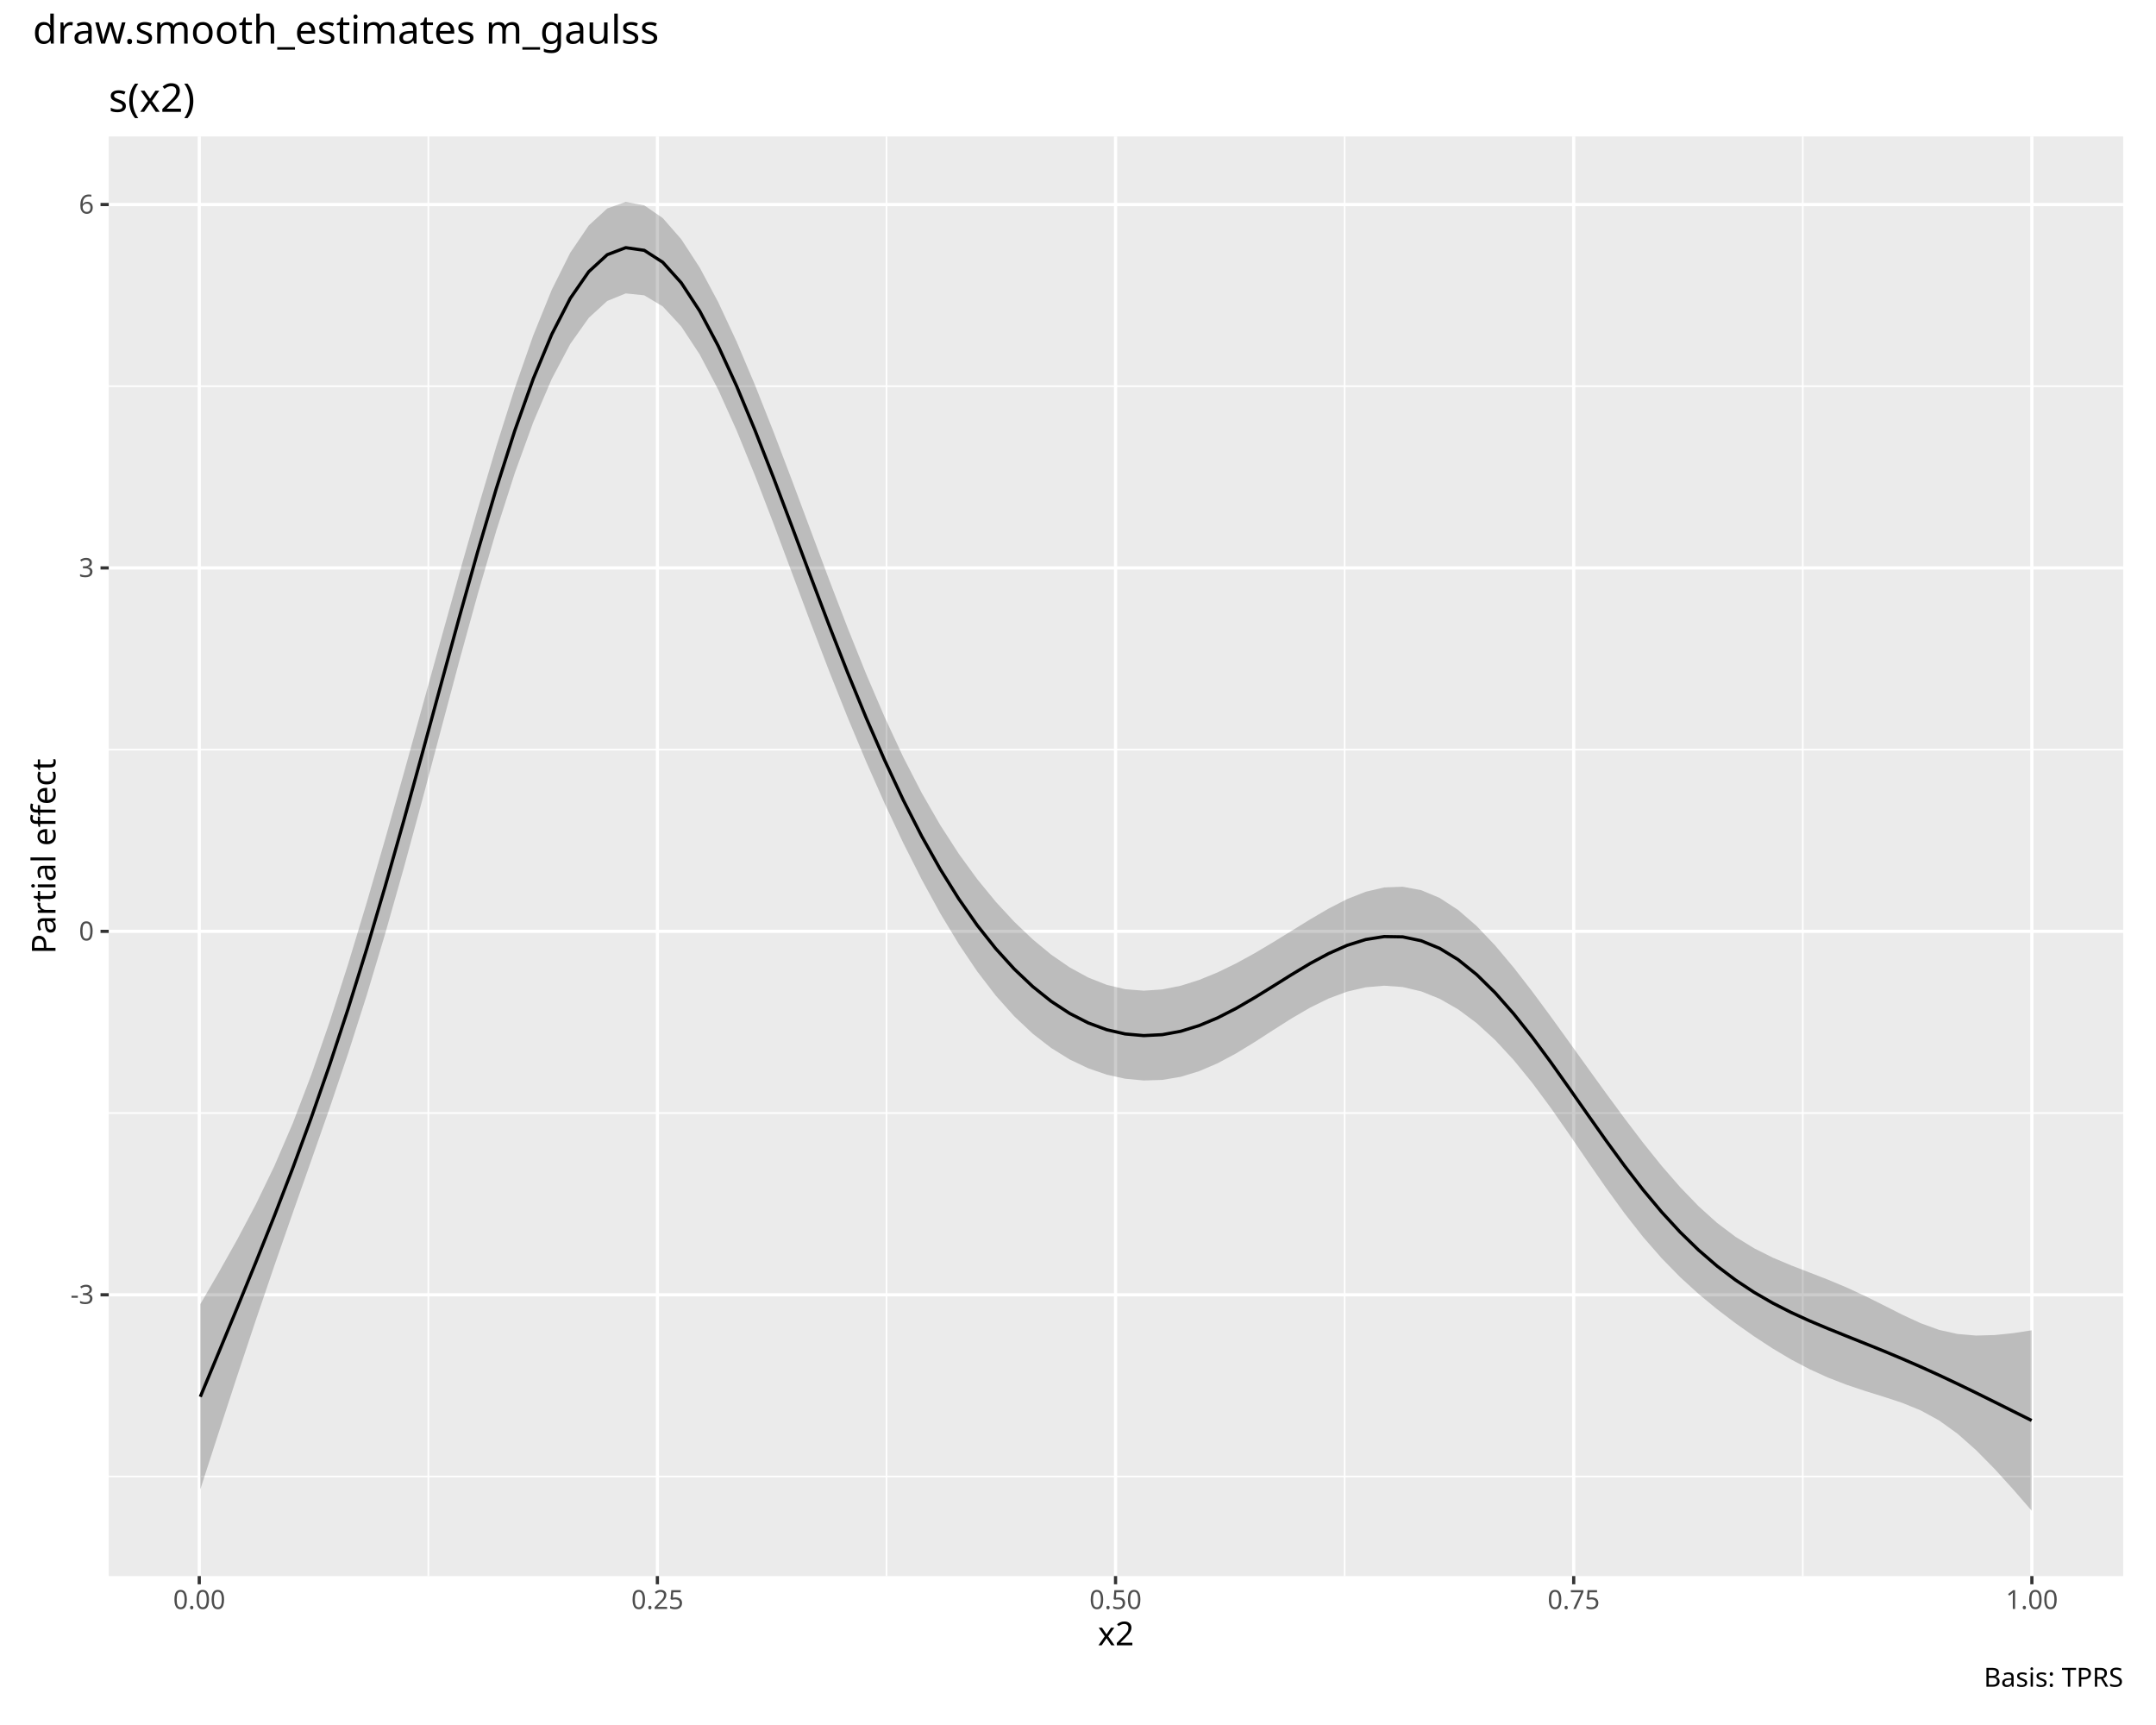
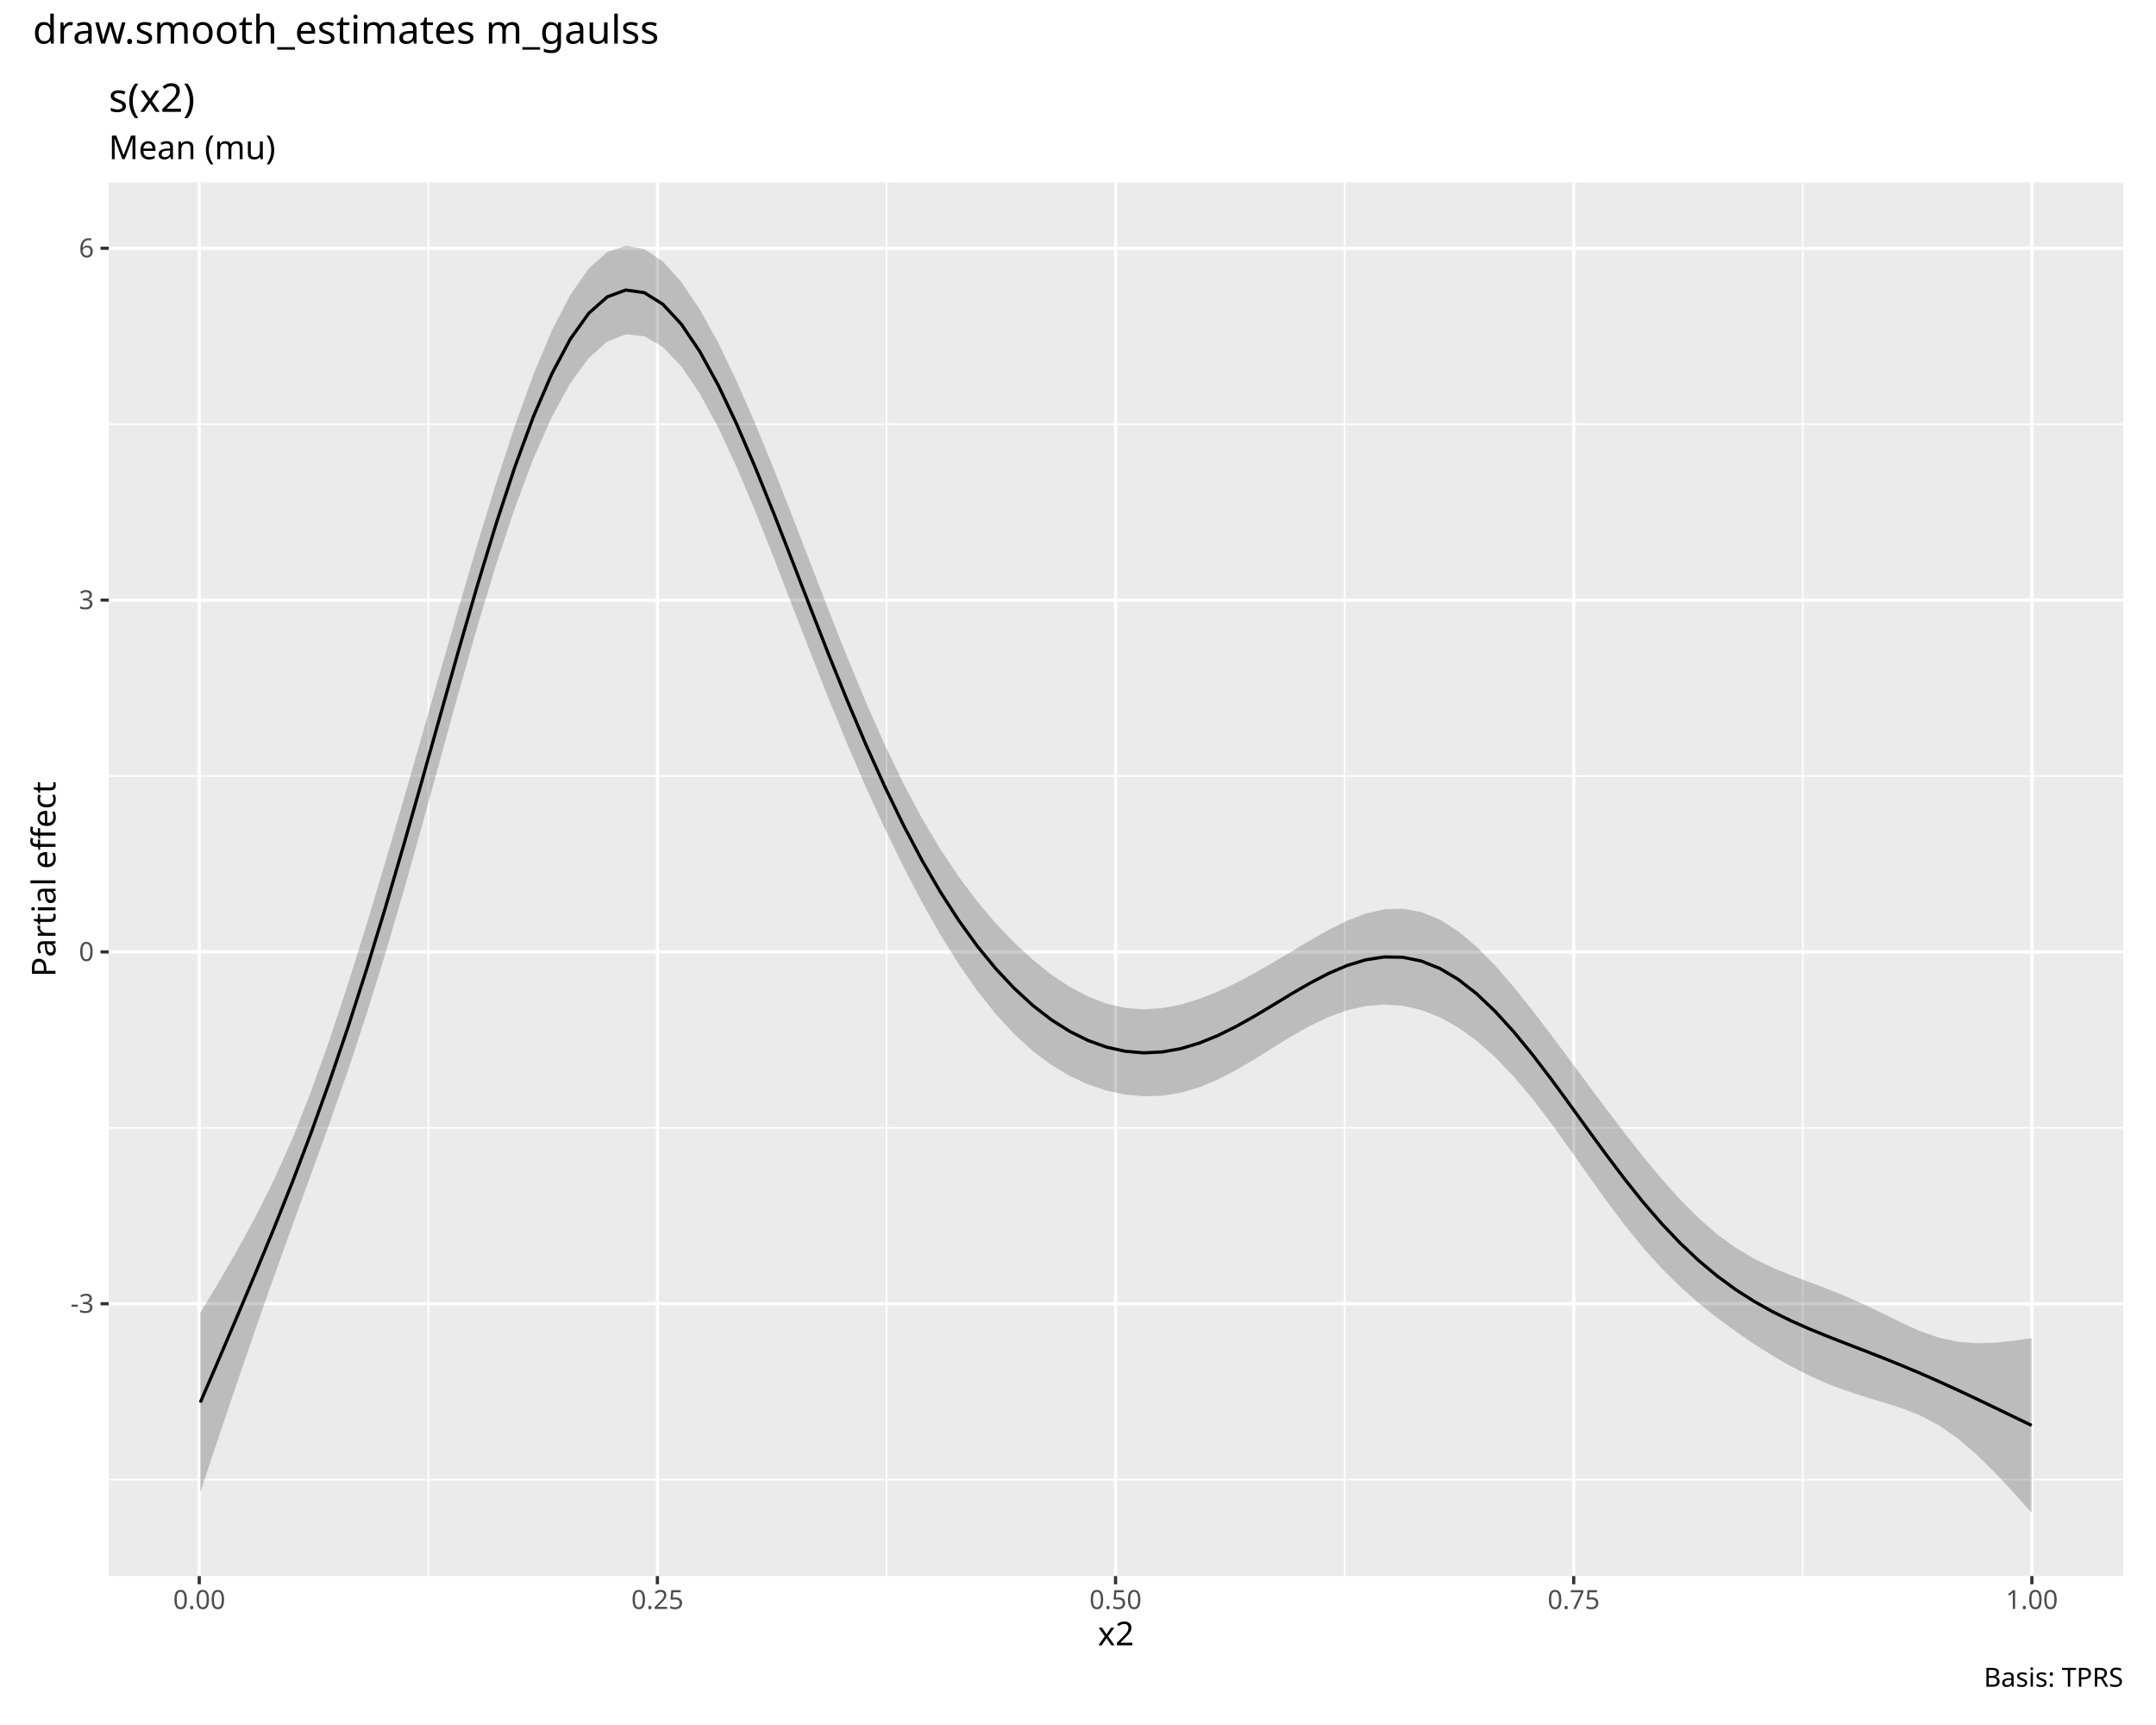
<svg xmlns="http://www.w3.org/2000/svg" class="svglite" data-engine-version="2.0" width="720.00pt" height="576.00pt" viewBox="0 0 720.00 576.00">
  <defs>
    <style type="text/css">
    .svglite line, .svglite polyline, .svglite polygon, .svglite path, .svglite rect, .svglite circle {
      fill: none;
      stroke: #000000;
      stroke-linecap: round;
      stroke-linejoin: round;
      stroke-miterlimit: 10.00;
    }
  </style>
  </defs>
  <rect width="100%" height="100%" style="stroke: none; fill: #FFFFFF;" />
  <defs>
    <clipPath id="cpMC4wMHw3MjAuMDB8MC4wMHw1NzYuMDA=">
      <rect x="0.00" y="0.00" width="720.00" height="576.00" />
    </clipPath>
  </defs>
  <g clip-path="url(#cpMC4wMHw3MjAuMDB8MC4wMHw1NzYuMDA=)">
    <rect x="0.00" y="0.00" width="720.00" height="576.00" style="stroke-width: 1.07; stroke: #FFFFFF; fill: #FFFFFF;" />
  </g>
  <defs>
-     <clipPath id="cpMzYuMzF8NzA5LjA0fDQ1LjU3fDUyNi4yNw==">
-       <rect x="36.31" y="45.57" width="672.73" height="480.70" />
+     <clipPath id="cpMzYuMzF8NzA5LjA0fDYwLjkwfDUyNi4yNw==">
+       <rect x="36.31" y="60.90" width="672.73" height="465.37" />
    </clipPath>
  </defs>
-   <g clip-path="url(#cpMzYuMzF8NzA5LjA0fDQ1LjU3fDUyNi4yNw==)">
+   <g clip-path="url(#cpMzYuMzF8NzA5LjA0fDYwLjkwfDUyNi4yNw==)">
</g>
  <g clip-path="url(#cpMC4wMHw3MjAuMDB8MC4wMHw1NzYuMDA=)">
</g>
  <defs>
    <clipPath id="cpNS40OHw3MTQuNTJ8MjIuNzh8NTcwLjUy">
      <rect x="5.48" y="22.78" width="709.04" height="547.74" />
    </clipPath>
  </defs>
  <g clip-path="url(#cpNS40OHw3MTQuNTJ8MjIuNzh8NTcwLjUy)">
    <rect x="5.48" y="22.78" width="709.04" height="547.74" style="stroke-width: 1.07; stroke: #FFFFFF; fill: #FFFFFF;" />
  </g>
  <g clip-path="url(#cpMC4wMHw3MjAuMDB8MC4wMHw1NzYuMDA=)">
</g>
-   <g clip-path="url(#cpMzYuMzF8NzA5LjA0fDQ1LjU3fDUyNi4yNw==)">
-     <rect x="36.31" y="45.57" width="672.73" height="480.70" style="stroke-width: 1.07; stroke: none; fill: #EBEBEB;" />
-     <polyline points="36.31,493.01 709.04,493.01 " style="stroke-width: 0.53; stroke: #FFFFFF; stroke-linecap: butt;" />
-     <polyline points="36.31,371.66 709.04,371.66 " style="stroke-width: 0.53; stroke: #FFFFFF; stroke-linecap: butt;" />
-     <polyline points="36.31,250.31 709.04,250.31 " style="stroke-width: 0.53; stroke: #FFFFFF; stroke-linecap: butt;" />
-     <polyline points="36.31,128.96 709.04,128.96 " style="stroke-width: 0.53; stroke: #FFFFFF; stroke-linecap: butt;" />
-     <polyline points="143.04,526.27 143.04,45.57 " style="stroke-width: 0.53; stroke: #FFFFFF; stroke-linecap: butt;" />
-     <polyline points="296.04,526.27 296.04,45.57 " style="stroke-width: 0.53; stroke: #FFFFFF; stroke-linecap: butt;" />
-     <polyline points="449.04,526.27 449.04,45.57 " style="stroke-width: 0.53; stroke: #FFFFFF; stroke-linecap: butt;" />
-     <polyline points="602.04,526.27 602.04,45.57 " style="stroke-width: 0.53; stroke: #FFFFFF; stroke-linecap: butt;" />
-     <polyline points="36.31,432.34 709.04,432.34 " style="stroke-width: 1.07; stroke: #FFFFFF; stroke-linecap: butt;" />
-     <polyline points="36.31,310.99 709.04,310.99 " style="stroke-width: 1.07; stroke: #FFFFFF; stroke-linecap: butt;" />
-     <polyline points="36.31,189.64 709.04,189.64 " style="stroke-width: 1.07; stroke: #FFFFFF; stroke-linecap: butt;" />
-     <polyline points="36.31,68.29 709.04,68.29 " style="stroke-width: 1.07; stroke: #FFFFFF; stroke-linecap: butt;" />
-     <polyline points="66.54,526.27 66.54,45.57 " style="stroke-width: 1.07; stroke: #FFFFFF; stroke-linecap: butt;" />
-     <polyline points="219.54,526.27 219.54,45.57 " style="stroke-width: 1.07; stroke: #FFFFFF; stroke-linecap: butt;" />
-     <polyline points="372.54,526.27 372.54,45.57 " style="stroke-width: 1.07; stroke: #FFFFFF; stroke-linecap: butt;" />
-     <polyline points="525.54,526.27 525.54,45.57 " style="stroke-width: 1.07; stroke: #FFFFFF; stroke-linecap: butt;" />
-     <polyline points="678.55,526.27 678.55,45.57 " style="stroke-width: 1.07; stroke: #FFFFFF; stroke-linecap: butt;" />
-     <polygon points="66.89,435.47 73.07,424.85 79.24,413.86 85.42,402.19 91.60,389.40 97.78,375.06 103.95,358.92 110.13,341.05 116.31,321.74 122.49,301.31 128.66,280.06 134.84,258.21 141.02,236.01 147.20,213.70 153.37,191.56 159.55,169.91 165.73,149.10 171.91,129.62 178.08,111.99 184.26,96.75 190.44,84.39 196.62,75.28 202.79,69.61 208.97,67.42 215.15,68.56 221.33,72.82 227.50,79.87 233.68,89.36 239.86,100.92 246.04,114.17 252.21,128.77 258.39,144.37 264.57,160.62 270.75,177.17 276.92,193.65 283.10,209.73 289.28,225.11 295.46,239.52 301.63,252.77 307.81,264.77 313.99,275.50 320.17,285.06 326.34,293.55 332.52,301.09 338.70,307.78 344.88,313.67 351.05,318.77 357.23,323.03 363.41,326.41 369.59,328.85 375.76,330.31 381.94,330.80 388.12,330.39 394.30,329.16 400.47,327.21 406.65,324.68 412.83,321.67 419.01,318.28 425.18,314.61 431.36,310.80 437.54,306.98 443.72,303.37 449.89,300.21 456.07,297.77 462.25,296.32 468.43,296.09 474.60,297.24 480.78,299.83 486.96,303.86 493.14,309.22 499.31,315.71 505.49,323.07 511.67,331.04 517.85,339.40 524.02,347.95 530.20,356.55 536.38,365.10 542.56,373.49 548.73,381.60 554.91,389.29 561.09,396.40 567.27,402.80 573.44,408.36 579.62,413.02 585.80,416.82 591.98,419.92 598.15,422.53 604.33,424.92 610.51,427.32 616.69,429.91 622.86,432.76 629.04,435.84 635.22,438.97 641.40,441.83 647.57,444.07 653.75,445.44 659.93,445.96 666.11,445.79 672.28,445.16 678.46,444.21 678.46,504.42 672.28,497.30 666.11,490.50 659.93,484.23 653.75,478.76 647.57,474.31 641.40,470.94 635.22,468.42 629.04,466.39 622.86,464.47 616.69,462.40 610.51,460.01 604.33,457.20 598.15,453.95 591.98,450.28 585.80,446.24 579.62,441.88 573.44,437.18 567.27,432.09 561.09,426.45 554.91,420.14 548.73,413.06 542.56,405.20 536.38,396.70 530.20,387.78 524.02,378.73 517.85,369.88 511.67,361.54 505.49,353.96 499.31,347.29 493.14,341.64 486.96,337.04 480.78,333.51 474.60,331.03 468.43,329.58 462.25,329.14 456.07,329.67 449.89,331.11 443.72,333.41 437.54,336.44 431.36,340.04 425.18,343.96 419.01,347.95 412.83,351.72 406.65,355.03 400.47,357.68 394.30,359.56 388.12,360.60 381.94,360.79 375.76,360.20 369.59,358.84 363.41,356.71 357.23,353.77 351.05,349.94 344.88,345.16 338.70,339.34 332.52,332.42 326.34,324.37 320.17,315.21 313.99,304.97 307.81,293.69 301.63,281.46 295.46,268.35 289.28,254.40 283.10,239.65 276.92,224.16 270.75,208.04 264.57,191.55 258.39,175.04 252.21,158.98 246.04,143.84 239.86,130.14 233.68,118.38 227.50,108.99 221.33,102.32 215.15,98.61 208.97,97.98 202.79,100.49 196.62,106.14 190.44,114.86 184.26,126.53 178.08,140.99 171.91,157.99 165.73,177.24 159.55,198.34 153.37,220.77 147.20,243.91 141.02,267.13 134.84,289.87 128.66,311.67 122.49,332.26 116.31,351.59 110.13,369.86 103.95,387.49 97.78,404.98 91.60,422.71 85.42,440.85 79.24,459.38 73.07,478.23 66.89,497.33 " style="stroke-width: 0.00; stroke: none; stroke-linecap: butt; fill: #000000; fill-opacity: 0.20;" />
-     <polyline points="66.89,435.47 73.07,424.85 79.24,413.86 85.42,402.19 91.60,389.40 97.78,375.06 103.95,358.92 110.13,341.05 116.31,321.74 122.49,301.31 128.66,280.06 134.84,258.21 141.02,236.01 147.20,213.70 153.37,191.56 159.55,169.91 165.73,149.10 171.91,129.62 178.08,111.99 184.26,96.75 190.44,84.39 196.62,75.28 202.79,69.61 208.97,67.42 215.15,68.56 221.33,72.82 227.50,79.87 233.68,89.36 239.86,100.92 246.04,114.17 252.21,128.77 258.39,144.37 264.57,160.62 270.75,177.17 276.92,193.65 283.10,209.73 289.28,225.11 295.46,239.52 301.63,252.77 307.81,264.77 313.99,275.50 320.17,285.06 326.34,293.55 332.52,301.09 338.70,307.78 344.88,313.67 351.05,318.77 357.23,323.03 363.41,326.41 369.59,328.85 375.76,330.31 381.94,330.80 388.12,330.39 394.30,329.16 400.47,327.21 406.65,324.68 412.83,321.67 419.01,318.28 425.18,314.61 431.36,310.80 437.54,306.98 443.72,303.37 449.89,300.21 456.07,297.77 462.25,296.32 468.43,296.09 474.60,297.24 480.78,299.83 486.96,303.86 493.14,309.22 499.31,315.71 505.49,323.07 511.67,331.04 517.85,339.40 524.02,347.95 530.20,356.55 536.38,365.10 542.56,373.49 548.73,381.60 554.91,389.29 561.09,396.40 567.27,402.80 573.44,408.36 579.62,413.02 585.80,416.82 591.98,419.92 598.15,422.53 604.33,424.92 610.51,427.32 616.69,429.91 622.86,432.76 629.04,435.84 635.22,438.97 641.40,441.83 647.57,444.07 653.75,445.44 659.93,445.96 666.11,445.79 672.28,445.16 678.46,444.21 " style="stroke-width: 1.07; stroke: none; stroke-linecap: butt;" />
-     <polyline points="678.46,504.42 672.28,497.30 666.11,490.50 659.93,484.23 653.75,478.76 647.57,474.31 641.40,470.94 635.22,468.42 629.04,466.39 622.86,464.47 616.69,462.40 610.51,460.01 604.33,457.20 598.15,453.95 591.98,450.28 585.80,446.24 579.62,441.88 573.44,437.18 567.27,432.09 561.09,426.45 554.91,420.14 548.73,413.06 542.56,405.20 536.38,396.70 530.20,387.78 524.02,378.73 517.85,369.88 511.67,361.54 505.49,353.96 499.31,347.29 493.14,341.64 486.96,337.04 480.78,333.51 474.60,331.03 468.43,329.58 462.25,329.14 456.07,329.67 449.89,331.11 443.72,333.41 437.54,336.44 431.36,340.04 425.18,343.96 419.01,347.95 412.83,351.72 406.65,355.03 400.47,357.68 394.30,359.56 388.12,360.60 381.94,360.79 375.76,360.20 369.59,358.84 363.41,356.71 357.23,353.77 351.05,349.94 344.88,345.16 338.70,339.34 332.52,332.42 326.34,324.37 320.17,315.21 313.99,304.97 307.81,293.69 301.63,281.46 295.46,268.35 289.28,254.40 283.10,239.65 276.92,224.16 270.75,208.04 264.57,191.55 258.39,175.04 252.21,158.98 246.04,143.84 239.86,130.14 233.68,118.38 227.50,108.99 221.33,102.32 215.15,98.61 208.97,97.98 202.79,100.49 196.62,106.14 190.44,114.86 184.26,126.53 178.08,140.99 171.91,157.99 165.73,177.24 159.55,198.34 153.37,220.77 147.20,243.91 141.02,267.13 134.84,289.87 128.66,311.67 122.49,332.26 116.31,351.59 110.13,369.86 103.95,387.49 97.78,404.98 91.60,422.71 85.42,440.85 79.24,459.38 73.07,478.23 66.89,497.33 " style="stroke-width: 1.07; stroke: none; stroke-linecap: butt;" />
-     <polyline points="66.89,466.40 73.07,451.54 79.24,436.62 85.42,421.52 91.60,406.06 97.78,390.02 103.95,373.21 110.13,355.45 116.31,336.66 122.49,316.79 128.66,295.86 134.84,274.04 141.02,251.57 147.20,228.80 153.37,206.17 159.55,184.12 165.73,163.17 171.91,143.80 178.08,126.49 184.26,111.64 190.44,99.63 196.62,90.71 202.79,85.05 208.97,82.70 215.15,83.59 221.33,87.57 227.50,94.43 233.68,103.87 239.86,115.53 246.04,129.01 252.21,143.88 258.39,159.71 264.57,176.08 270.75,192.60 276.92,208.90 283.10,224.69 289.28,239.75 295.46,253.93 301.63,267.12 307.81,279.23 313.99,290.23 320.17,300.13 326.34,308.96 332.52,316.75 338.70,323.56 344.88,329.42 351.05,334.36 357.23,338.40 363.41,341.56 369.59,343.84 375.76,345.25 381.94,345.80 388.12,345.49 394.30,344.36 400.47,342.45 406.65,339.86 412.83,336.70 419.01,333.11 425.18,329.29 431.36,325.42 437.54,321.71 443.72,318.39 449.89,315.66 456.07,313.72 462.25,312.73 468.43,312.83 474.60,314.13 480.78,316.67 486.96,320.45 493.14,325.43 499.31,331.50 505.49,338.51 511.67,346.29 517.85,354.64 524.02,363.34 530.20,372.16 536.38,380.90 542.56,389.35 548.73,397.33 554.91,404.71 561.09,411.43 567.27,417.44 573.44,422.77 579.62,427.45 585.80,431.53 591.98,435.10 598.15,438.24 604.33,441.06 610.51,443.66 616.69,446.15 622.86,448.62 629.04,451.11 635.22,453.70 641.40,456.39 647.57,459.19 653.75,462.10 659.93,465.09 666.11,468.15 672.28,471.23 678.46,474.32 " style="stroke-width: 1.07; stroke-linecap: butt;" />
+   <g clip-path="url(#cpMzYuMzF8NzA5LjA0fDYwLjkwfDUyNi4yNw==)">
+     <rect x="36.31" y="60.90" width="672.73" height="465.37" style="stroke-width: 1.07; stroke: none; fill: #EBEBEB;" />
+     <polyline points="36.31,494.07 709.04,494.07 " style="stroke-width: 0.53; stroke: #FFFFFF; stroke-linecap: butt;" />
+     <polyline points="36.31,376.60 709.04,376.60 " style="stroke-width: 0.53; stroke: #FFFFFF; stroke-linecap: butt;" />
+     <polyline points="36.31,259.12 709.04,259.12 " style="stroke-width: 0.53; stroke: #FFFFFF; stroke-linecap: butt;" />
+     <polyline points="36.31,141.64 709.04,141.64 " style="stroke-width: 0.53; stroke: #FFFFFF; stroke-linecap: butt;" />
+     <polyline points="143.04,526.27 143.04,60.90 " style="stroke-width: 0.53; stroke: #FFFFFF; stroke-linecap: butt;" />
+     <polyline points="296.04,526.27 296.04,60.90 " style="stroke-width: 0.53; stroke: #FFFFFF; stroke-linecap: butt;" />
+     <polyline points="449.04,526.27 449.04,60.90 " style="stroke-width: 0.53; stroke: #FFFFFF; stroke-linecap: butt;" />
+     <polyline points="602.04,526.27 602.04,60.90 " style="stroke-width: 0.53; stroke: #FFFFFF; stroke-linecap: butt;" />
+     <polyline points="36.31,435.34 709.04,435.34 " style="stroke-width: 1.07; stroke: #FFFFFF; stroke-linecap: butt;" />
+     <polyline points="36.31,317.86 709.04,317.86 " style="stroke-width: 1.07; stroke: #FFFFFF; stroke-linecap: butt;" />
+     <polyline points="36.31,200.38 709.04,200.38 " style="stroke-width: 1.07; stroke: #FFFFFF; stroke-linecap: butt;" />
+     <polyline points="36.31,82.90 709.04,82.90 " style="stroke-width: 1.07; stroke: #FFFFFF; stroke-linecap: butt;" />
+     <polyline points="66.54,526.27 66.54,60.90 " style="stroke-width: 1.07; stroke: #FFFFFF; stroke-linecap: butt;" />
+     <polyline points="219.54,526.27 219.54,60.90 " style="stroke-width: 1.07; stroke: #FFFFFF; stroke-linecap: butt;" />
+     <polyline points="372.54,526.27 372.54,60.90 " style="stroke-width: 1.07; stroke: #FFFFFF; stroke-linecap: butt;" />
+     <polyline points="525.54,526.27 525.54,60.90 " style="stroke-width: 1.07; stroke: #FFFFFF; stroke-linecap: butt;" />
+     <polyline points="678.55,526.27 678.55,60.90 " style="stroke-width: 1.07; stroke: #FFFFFF; stroke-linecap: butt;" />
+     <polygon points="66.89,438.37 73.07,428.09 79.24,417.45 85.42,406.15 91.60,393.77 97.78,379.89 103.95,364.26 110.13,346.96 116.31,328.26 122.49,308.49 128.66,287.91 134.84,266.76 141.02,245.27 147.20,223.67 153.37,202.24 159.55,181.27 165.73,161.13 171.91,142.27 178.08,125.20 184.26,110.45 190.44,98.49 196.62,89.67 202.79,84.18 208.97,82.05 215.15,83.16 221.33,87.29 227.50,94.11 233.68,103.30 239.86,114.48 246.04,127.32 252.21,141.45 258.39,156.55 264.57,172.28 270.75,188.30 276.92,204.26 283.10,219.83 289.28,234.71 295.46,248.66 301.63,261.49 307.81,273.11 313.99,283.50 320.17,292.75 326.34,300.97 332.52,308.27 338.70,314.75 344.88,320.45 351.05,325.39 357.23,329.52 363.41,332.79 369.59,335.15 375.76,336.56 381.94,337.04 388.12,336.64 394.30,335.44 400.47,333.56 406.65,331.11 412.83,328.19 419.01,324.91 425.18,321.36 431.36,317.67 437.54,313.98 443.72,310.48 449.89,307.42 456.07,305.06 462.25,303.66 468.43,303.43 474.60,304.54 480.78,307.05 486.96,310.96 493.14,316.15 499.31,322.42 505.49,329.55 511.67,337.27 517.85,345.36 524.02,353.64 530.20,361.97 536.38,370.25 542.56,378.37 548.73,386.21 554.91,393.66 561.09,400.55 567.27,406.74 573.44,412.13 579.62,416.64 585.80,420.32 591.98,423.31 598.15,425.84 604.33,428.15 610.51,430.48 616.69,432.98 622.86,435.74 629.04,438.72 635.22,441.76 641.40,444.53 647.57,446.69 653.75,448.02 659.93,448.52 666.11,448.36 672.28,447.74 678.46,446.83 678.46,505.12 672.28,498.22 666.11,491.64 659.93,485.57 653.75,480.27 647.57,475.97 641.40,472.70 635.22,470.27 629.04,468.30 622.86,466.44 616.69,464.44 610.51,462.12 604.33,459.40 598.15,456.26 591.98,452.70 585.80,448.79 579.62,444.57 573.44,440.02 567.27,435.09 561.09,429.64 554.91,423.53 548.73,416.67 542.56,409.07 536.38,400.83 530.20,392.19 524.02,383.43 517.85,374.87 511.67,366.79 505.49,359.45 499.31,353.00 493.14,347.53 486.96,343.08 480.78,339.65 474.60,337.25 468.43,335.85 462.25,335.43 456.07,335.94 449.89,337.34 443.72,339.56 437.54,342.50 431.36,345.98 425.18,349.78 419.01,353.64 412.83,357.29 406.65,360.49 400.47,363.06 394.30,364.88 388.12,365.88 381.94,366.07 375.76,365.49 369.59,364.18 363.41,362.11 357.23,359.27 351.05,355.57 344.88,350.94 338.70,345.30 332.52,338.60 326.34,330.81 320.17,321.94 313.99,312.02 307.81,301.11 301.63,289.27 295.46,276.57 289.28,263.07 283.10,248.80 276.92,233.80 270.75,218.19 264.57,202.22 258.39,186.25 252.21,170.69 246.04,156.04 239.86,142.78 233.68,131.39 227.50,122.30 221.33,115.85 215.15,112.25 208.97,111.64 202.79,114.07 196.62,119.54 190.44,127.98 184.26,139.28 178.08,153.28 171.91,169.74 165.73,188.38 159.55,208.80 153.37,230.51 147.20,252.91 141.02,275.40 134.84,297.41 128.66,318.52 122.49,338.44 116.31,357.16 110.13,374.85 103.95,391.92 97.78,408.85 91.60,426.02 85.42,443.58 79.24,461.52 73.07,479.76 66.89,498.26 " style="stroke-width: 0.00; stroke: none; stroke-linecap: butt; fill: #000000; fill-opacity: 0.20;" />
+     <polyline points="66.89,438.37 73.07,428.09 79.24,417.45 85.42,406.15 91.60,393.77 97.78,379.89 103.95,364.26 110.13,346.96 116.31,328.26 122.49,308.49 128.66,287.91 134.84,266.76 141.02,245.27 147.20,223.67 153.37,202.24 159.55,181.27 165.73,161.13 171.91,142.27 178.08,125.20 184.26,110.45 190.44,98.49 196.62,89.67 202.79,84.18 208.97,82.05 215.15,83.16 221.33,87.29 227.50,94.11 233.68,103.30 239.86,114.48 246.04,127.32 252.21,141.45 258.39,156.55 264.57,172.28 270.75,188.30 276.92,204.26 283.10,219.83 289.28,234.71 295.46,248.66 301.63,261.49 307.81,273.11 313.99,283.50 320.17,292.75 326.34,300.97 332.52,308.27 338.70,314.75 344.88,320.45 351.05,325.39 357.23,329.52 363.41,332.79 369.59,335.15 375.76,336.56 381.94,337.04 388.12,336.64 394.30,335.44 400.47,333.56 406.65,331.11 412.83,328.19 419.01,324.91 425.18,321.36 431.36,317.67 437.54,313.98 443.72,310.48 449.89,307.42 456.07,305.06 462.25,303.66 468.43,303.43 474.60,304.54 480.78,307.05 486.96,310.96 493.14,316.15 499.31,322.42 505.49,329.55 511.67,337.27 517.85,345.36 524.02,353.64 530.20,361.97 536.38,370.25 542.56,378.37 548.73,386.21 554.91,393.66 561.09,400.55 567.27,406.74 573.44,412.13 579.62,416.64 585.80,420.32 591.98,423.31 598.15,425.84 604.33,428.15 610.51,430.48 616.69,432.98 622.86,435.74 629.04,438.72 635.22,441.76 641.40,444.53 647.57,446.69 653.75,448.02 659.93,448.52 666.11,448.36 672.28,447.74 678.46,446.83 " style="stroke-width: 1.07; stroke: none; stroke-linecap: butt;" />
+     <polyline points="678.46,505.12 672.28,498.22 666.11,491.64 659.93,485.57 653.75,480.27 647.57,475.97 641.40,472.70 635.22,470.27 629.04,468.30 622.86,466.44 616.69,464.44 610.51,462.12 604.33,459.40 598.15,456.26 591.98,452.70 585.80,448.79 579.62,444.57 573.44,440.02 567.27,435.09 561.09,429.64 554.91,423.53 548.73,416.67 542.56,409.07 536.38,400.83 530.20,392.19 524.02,383.43 517.85,374.87 511.67,366.79 505.49,359.45 499.31,353.00 493.14,347.53 486.96,343.08 480.78,339.65 474.60,337.25 468.43,335.85 462.25,335.43 456.07,335.94 449.89,337.34 443.72,339.56 437.54,342.50 431.36,345.98 425.18,349.78 419.01,353.64 412.83,357.29 406.65,360.49 400.47,363.06 394.30,364.88 388.12,365.88 381.94,366.07 375.76,365.49 369.59,364.18 363.41,362.11 357.23,359.27 351.05,355.57 344.88,350.94 338.70,345.30 332.52,338.60 326.34,330.81 320.17,321.94 313.99,312.02 307.81,301.11 301.63,289.27 295.46,276.57 289.28,263.07 283.10,248.80 276.92,233.80 270.75,218.19 264.57,202.22 258.39,186.25 252.21,170.69 246.04,156.04 239.86,142.78 233.68,131.39 227.50,122.30 221.33,115.85 215.15,112.25 208.97,111.64 202.79,114.07 196.62,119.54 190.44,127.98 184.26,139.28 178.08,153.28 171.91,169.74 165.73,188.38 159.55,208.80 153.37,230.51 147.20,252.91 141.02,275.40 134.84,297.41 128.66,318.52 122.49,338.44 116.31,357.16 110.13,374.85 103.95,391.92 97.78,408.85 91.60,426.02 85.42,443.58 79.24,461.52 73.07,479.76 66.89,498.26 " style="stroke-width: 1.07; stroke: none; stroke-linecap: butt;" />
+     <polyline points="66.89,468.31 73.07,453.93 79.24,439.48 85.42,424.86 91.60,409.89 97.78,394.37 103.95,378.09 110.13,360.90 116.31,342.71 122.49,323.47 128.66,303.21 134.84,282.09 141.02,260.33 147.20,238.29 153.37,216.38 159.55,195.04 165.73,174.75 171.91,156.00 178.08,139.24 184.26,124.87 190.44,113.24 196.62,104.60 202.79,99.13 208.97,96.85 215.15,97.71 221.33,101.57 227.50,108.21 233.68,117.35 239.86,128.63 246.04,141.68 252.21,156.07 258.39,171.40 264.57,187.25 270.75,203.25 276.92,219.03 283.10,234.31 289.28,248.89 295.46,262.62 301.63,275.38 307.81,287.11 313.99,297.76 320.17,307.35 326.34,315.89 332.52,323.44 338.70,330.02 344.88,335.70 351.05,340.48 357.23,344.39 363.41,347.45 369.59,349.66 375.76,351.03 381.94,351.56 388.12,351.26 394.30,350.16 400.47,348.31 406.65,345.80 412.83,342.74 419.01,339.28 425.18,335.57 431.36,331.82 437.54,328.24 443.72,325.02 449.89,322.38 456.07,320.50 462.25,319.54 468.43,319.64 474.60,320.90 480.78,323.35 486.96,327.02 493.14,331.84 499.31,337.71 505.49,344.50 511.67,352.03 517.85,360.11 524.02,368.53 530.20,377.08 536.38,385.54 542.56,393.72 548.73,401.44 554.91,408.59 561.09,415.09 567.27,420.92 573.44,426.07 579.62,430.60 585.80,434.55 591.98,438.01 598.15,441.05 604.33,443.78 610.51,446.30 616.69,448.71 622.86,451.09 629.04,453.51 635.22,456.01 641.40,458.61 647.57,461.33 653.75,464.15 659.93,467.04 666.11,470.00 672.28,472.98 678.46,475.97 " style="stroke-width: 1.07; stroke-linecap: butt;" />
  </g>
  <g clip-path="url(#cpMC4wMHw3MjAuMDB8MC4wMHw1NzYuMDA=)">
-     <text x="31.38" y="435.37" text-anchor="end" style="font-size: 8.80px; fill: #4D4D4D; font-family: sans;" textLength="7.82px" lengthAdjust="spacingAndGlyphs">-3</text>
-     <text x="31.38" y="314.02" text-anchor="end" style="font-size: 8.80px; fill: #4D4D4D; font-family: sans;" textLength="4.89px" lengthAdjust="spacingAndGlyphs">0</text>
-     <text x="31.38" y="192.67" text-anchor="end" style="font-size: 8.80px; fill: #4D4D4D; font-family: sans;" textLength="4.89px" lengthAdjust="spacingAndGlyphs">3</text>
-     <text x="31.38" y="71.32" text-anchor="end" style="font-size: 8.80px; fill: #4D4D4D; font-family: sans;" textLength="4.89px" lengthAdjust="spacingAndGlyphs">6</text>
-     <polyline points="33.57,432.34 36.31,432.34 " style="stroke-width: 1.07; stroke: #333333; stroke-linecap: butt;" />
-     <polyline points="33.57,310.99 36.31,310.99 " style="stroke-width: 1.07; stroke: #333333; stroke-linecap: butt;" />
-     <polyline points="33.57,189.64 36.31,189.64 " style="stroke-width: 1.07; stroke: #333333; stroke-linecap: butt;" />
-     <polyline points="33.57,68.29 36.31,68.29 " style="stroke-width: 1.07; stroke: #333333; stroke-linecap: butt;" />
+     <text x="31.38" y="438.36" text-anchor="end" style="font-size: 8.80px; fill: #4D4D4D; font-family: sans;" textLength="7.82px" lengthAdjust="spacingAndGlyphs">-3</text>
+     <text x="31.38" y="320.88" text-anchor="end" style="font-size: 8.80px; fill: #4D4D4D; font-family: sans;" textLength="4.89px" lengthAdjust="spacingAndGlyphs">0</text>
+     <text x="31.38" y="203.41" text-anchor="end" style="font-size: 8.80px; fill: #4D4D4D; font-family: sans;" textLength="4.89px" lengthAdjust="spacingAndGlyphs">3</text>
+     <text x="31.38" y="85.93" text-anchor="end" style="font-size: 8.80px; fill: #4D4D4D; font-family: sans;" textLength="4.89px" lengthAdjust="spacingAndGlyphs">6</text>
+     <polyline points="33.57,435.34 36.31,435.34 " style="stroke-width: 1.07; stroke: #333333; stroke-linecap: butt;" />
+     <polyline points="33.57,317.86 36.31,317.86 " style="stroke-width: 1.07; stroke: #333333; stroke-linecap: butt;" />
+     <polyline points="33.57,200.38 36.31,200.38 " style="stroke-width: 1.07; stroke: #333333; stroke-linecap: butt;" />
+     <polyline points="33.57,82.90 36.31,82.90 " style="stroke-width: 1.07; stroke: #333333; stroke-linecap: butt;" />
    <polyline points="66.54,529.01 66.54,526.27 " style="stroke-width: 1.07; stroke: #333333; stroke-linecap: butt;" />
    <polyline points="219.54,529.01 219.54,526.27 " style="stroke-width: 1.07; stroke: #333333; stroke-linecap: butt;" />
    <polyline points="372.54,529.01 372.54,526.27 " style="stroke-width: 1.07; stroke: #333333; stroke-linecap: butt;" />
    <polyline points="525.54,529.01 525.54,526.27 " style="stroke-width: 1.07; stroke: #333333; stroke-linecap: butt;" />
    <polyline points="678.55,529.01 678.55,526.27 " style="stroke-width: 1.07; stroke: #333333; stroke-linecap: butt;" />
    <text x="66.54" y="537.26" text-anchor="middle" style="font-size: 8.80px; fill: #4D4D4D; font-family: sans;" textLength="17.13px" lengthAdjust="spacingAndGlyphs">0.00</text>
    <text x="219.54" y="537.26" text-anchor="middle" style="font-size: 8.80px; fill: #4D4D4D; font-family: sans;" textLength="17.13px" lengthAdjust="spacingAndGlyphs">0.25</text>
    <text x="372.54" y="537.26" text-anchor="middle" style="font-size: 8.80px; fill: #4D4D4D; font-family: sans;" textLength="17.13px" lengthAdjust="spacingAndGlyphs">0.50</text>
    <text x="525.54" y="537.26" text-anchor="middle" style="font-size: 8.80px; fill: #4D4D4D; font-family: sans;" textLength="17.13px" lengthAdjust="spacingAndGlyphs">0.75</text>
    <text x="678.55" y="537.26" text-anchor="middle" style="font-size: 8.80px; fill: #4D4D4D; font-family: sans;" textLength="17.13px" lengthAdjust="spacingAndGlyphs">1.00</text>
    <text x="372.67" y="549.40" text-anchor="middle" style="font-size: 11.00px; font-family: sans;" textLength="11.62px" lengthAdjust="spacingAndGlyphs">x2</text>
-     <text transform="translate(18.53,285.92) rotate(-90)" text-anchor="middle" style="font-size: 11.00px; font-family: sans;" textLength="61.14px" lengthAdjust="spacingAndGlyphs">Partial effect</text>
+     <text transform="translate(18.53,293.59) rotate(-90)" text-anchor="middle" style="font-size: 11.00px; font-family: sans;" textLength="61.14px" lengthAdjust="spacingAndGlyphs">Partial effect</text>
+     <text x="36.31" y="53.14" style="font-size: 11.00px; font-family: sans;" textLength="53.19px" lengthAdjust="spacingAndGlyphs">Mean (mu)</text>
    <text x="36.31" y="37.35" style="font-size: 13.20px; font-family: sans;" textLength="29.34px" lengthAdjust="spacingAndGlyphs">s(x2)</text>
    <text x="709.04" y="563.21" text-anchor="end" style="font-size: 8.80px; font-family: sans;" textLength="49.89px" lengthAdjust="spacingAndGlyphs">Basis: TPRS</text>
    <text x="10.96" y="14.56" style="font-size: 13.20px; font-family: sans;" textLength="199.60px" lengthAdjust="spacingAndGlyphs">draw.smooth_estimates m_gaulss</text>
  </g>
</svg>
